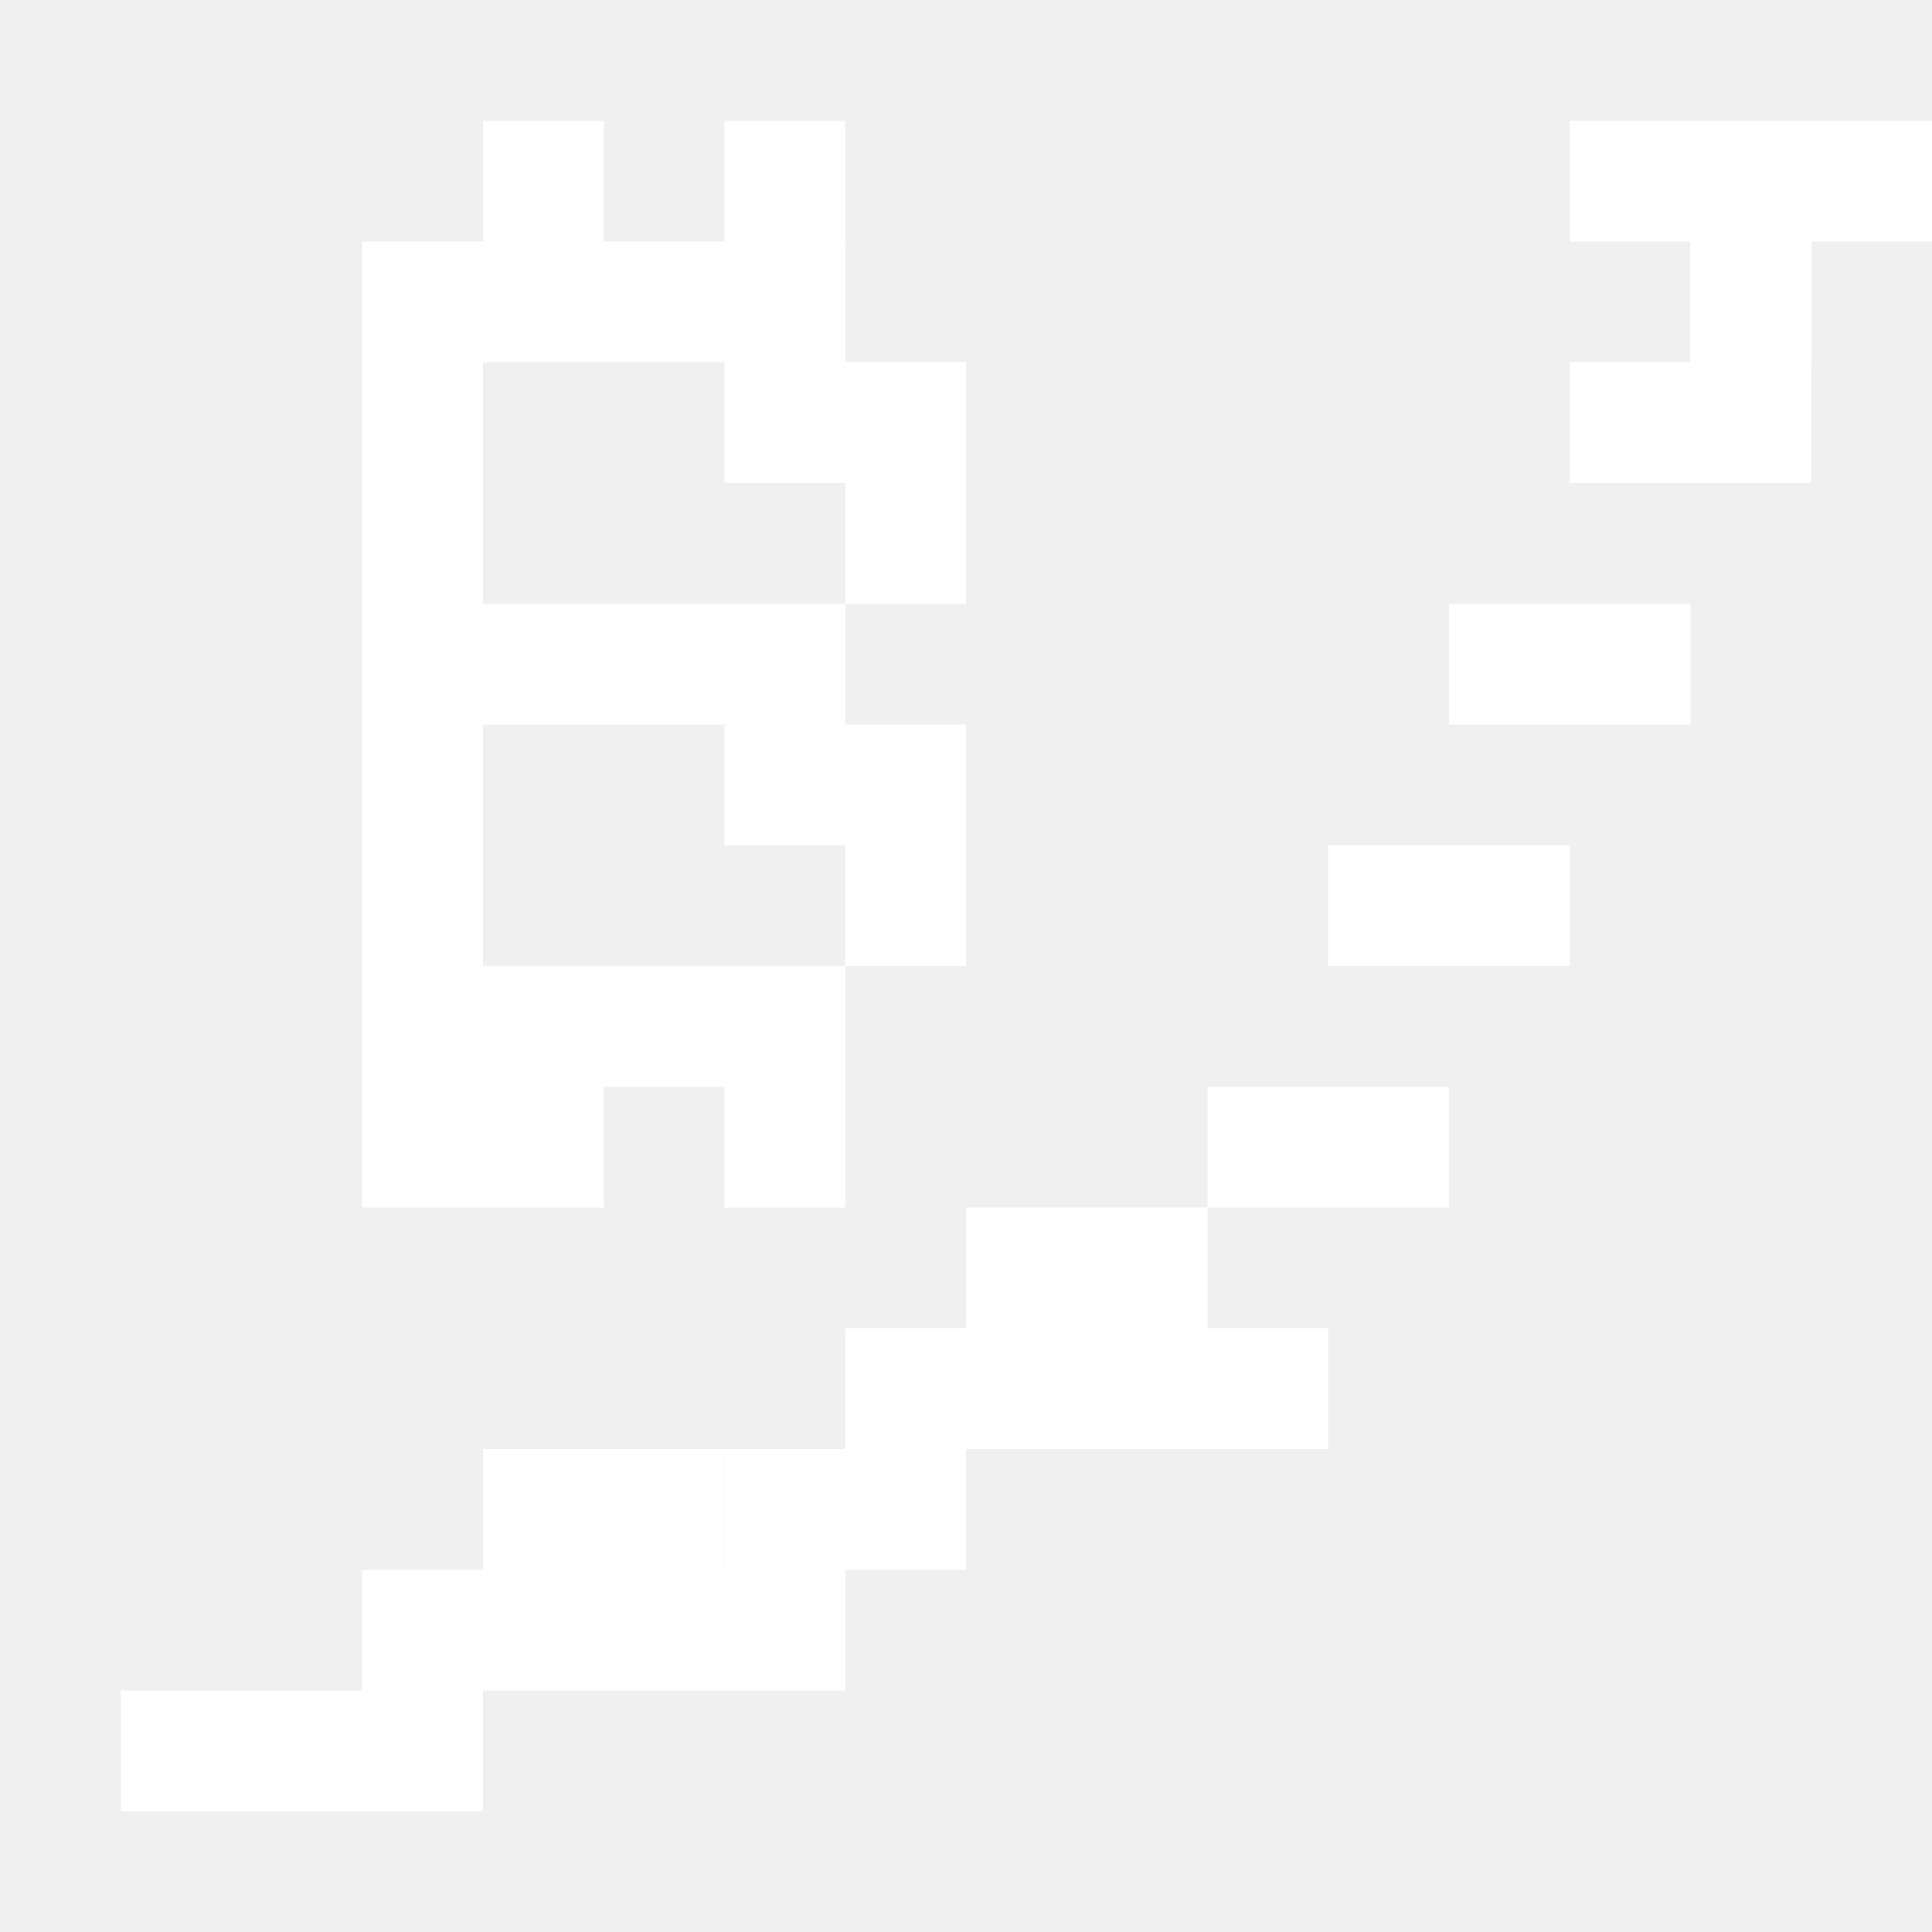
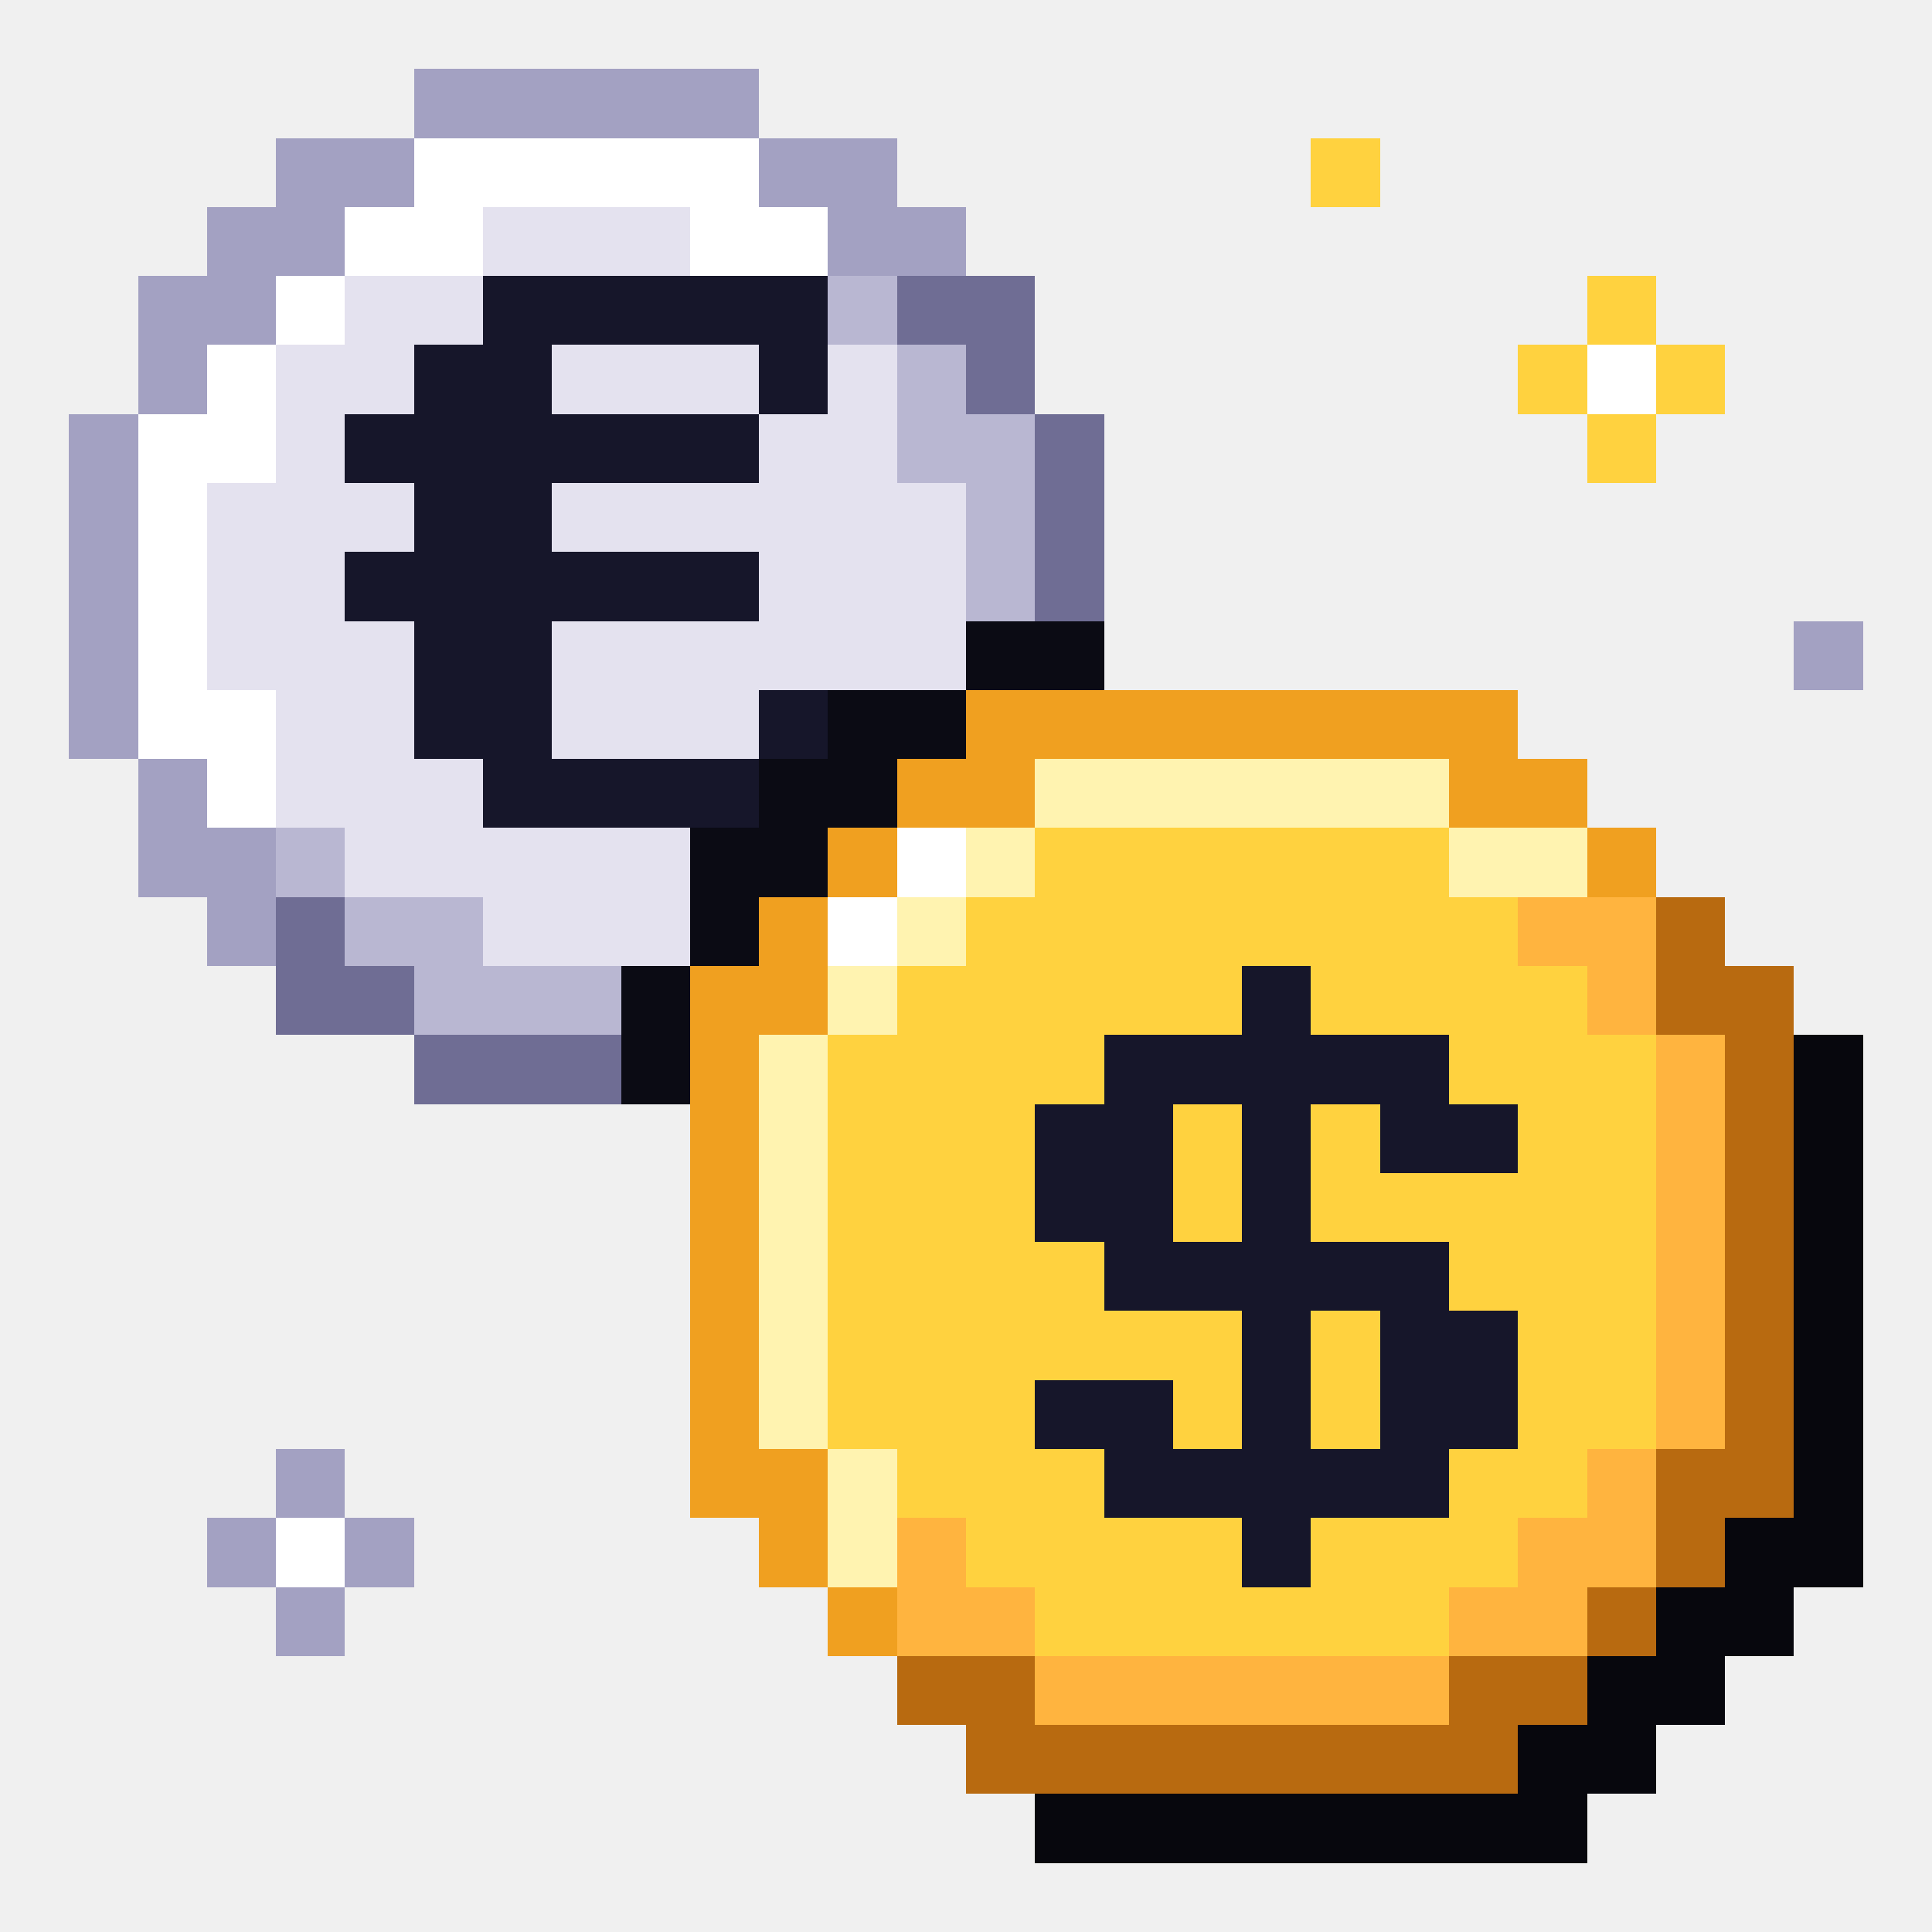
- <svg xmlns="http://www.w3.org/2000/svg" viewBox="0 0 24 24" width="24" height="24" fill="none">
-   <g transform="translate(0 0) scale(0.75)">
-     <g fill="#ffffff">
-       <rect x="8" y="2" width="2" height="2" />
-       <rect x="12" y="2" width="2" height="2" />
-       <rect x="6" y="4" width="2" height="16" />
-       <rect x="8" y="4" width="6" height="2" />
-       <rect x="12" y="6" width="2" height="2" />
-       <rect x="14" y="6" width="2" height="4" />
-       <rect x="8" y="10" width="6" height="2" />
-       <rect x="12" y="12" width="2" height="2" />
-       <rect x="14" y="12" width="2" height="4" />
-       <rect x="8" y="16" width="6" height="2" />
-       <rect x="8" y="18" width="2" height="2" />
-       <rect x="12" y="18" width="2" height="2" />
-     </g>
-     <g fill="#ffffff">
-       <rect x="2" y="28" width="6" height="2" />
-       <rect x="6" y="26" width="4" height="2" />
-       <rect x="8" y="24" width="4" height="2" />
-       <rect x="10" y="26" width="4" height="2" />
-       <rect x="12" y="24" width="4" height="2" />
-       <rect x="14" y="22" width="4" height="2" />
-       <rect x="16" y="20" width="4" height="2" />
-       <rect x="18" y="22" width="4" height="2" />
-       <rect x="20" y="18" width="4" height="2" />
-       <rect x="22" y="14" width="4" height="2" />
-       <rect x="24" y="10" width="4" height="2" />
-       <rect x="26" y="6" width="4" height="2" />
-       <rect x="28" y="4" width="2" height="2" />
-       <rect x="26" y="2" width="2" height="2" />
-       <rect x="28" y="2" width="2" height="2" />
-       <rect x="30" y="2" width="2" height="2" />
-       <rect x="28" y="4" width="2" height="2" />
-     </g>
-   </g>
+ <svg xmlns="http://www.w3.org/2000/svg" viewBox="64 64 896 896" width="24" height="24" shape-rendering="crispEdges">
+   <rect x="256" y="96" width="32" height="32" fill="#a3a1c2" />
+   <rect x="288" y="96" width="32" height="32" fill="#a3a1c2" />
+   <rect x="320" y="96" width="32" height="32" fill="#a3a1c2" />
+   <rect x="352" y="96" width="32" height="32" fill="#a3a1c2" />
+   <rect x="384" y="96" width="32" height="32" fill="#a3a1c2" />
+   <rect x="192" y="128" width="32" height="32" fill="#a3a1c2" />
+   <rect x="224" y="128" width="32" height="32" fill="#a3a1c2" />
+   <rect x="256" y="128" width="32" height="32" fill="#ffffff" />
+   <rect x="288" y="128" width="32" height="32" fill="#ffffff" />
+   <rect x="320" y="128" width="32" height="32" fill="#ffffff" />
+   <rect x="352" y="128" width="32" height="32" fill="#ffffff" />
+   <rect x="384" y="128" width="32" height="32" fill="#ffffff" />
+   <rect x="416" y="128" width="32" height="32" fill="#a3a1c2" />
+   <rect x="448" y="128" width="32" height="32" fill="#a3a1c2" />
+   <rect x="160" y="160" width="32" height="32" fill="#a3a1c2" />
+   <rect x="192" y="160" width="32" height="32" fill="#a3a1c2" />
+   <rect x="224" y="160" width="32" height="32" fill="#ffffff" />
+   <rect x="256" y="160" width="32" height="32" fill="#ffffff" />
+   <rect x="288" y="160" width="32" height="32" fill="#e4e2ef" />
+   <rect x="320" y="160" width="32" height="32" fill="#e4e2ef" />
+   <rect x="352" y="160" width="32" height="32" fill="#e4e2ef" />
+   <rect x="384" y="160" width="32" height="32" fill="#ffffff" />
+   <rect x="416" y="160" width="32" height="32" fill="#ffffff" />
+   <rect x="448" y="160" width="32" height="32" fill="#a3a1c2" />
+   <rect x="480" y="160" width="32" height="32" fill="#a3a1c2" />
+   <rect x="128" y="192" width="32" height="32" fill="#a3a1c2" />
+   <rect x="160" y="192" width="32" height="32" fill="#a3a1c2" />
+   <rect x="192" y="192" width="32" height="32" fill="#ffffff" />
+   <rect x="224" y="192" width="32" height="32" fill="#e4e2ef" />
+   <rect x="256" y="192" width="32" height="32" fill="#e4e2ef" />
+   <rect x="288" y="192" width="32" height="32" fill="#16162a" />
+   <rect x="320" y="192" width="32" height="32" fill="#16162a" />
+   <rect x="352" y="192" width="32" height="32" fill="#16162a" />
+   <rect x="384" y="192" width="32" height="32" fill="#16162a" />
+   <rect x="416" y="192" width="32" height="32" fill="#16162a" />
+   <rect x="448" y="192" width="32" height="32" fill="#b9b7d2" />
+   <rect x="480" y="192" width="32" height="32" fill="#6f6d94" />
+   <rect x="512" y="192" width="32" height="32" fill="#6f6d94" />
+   <rect x="128" y="224" width="32" height="32" fill="#a3a1c2" />
+   <rect x="160" y="224" width="32" height="32" fill="#ffffff" />
+   <rect x="192" y="224" width="32" height="32" fill="#e4e2ef" />
+   <rect x="224" y="224" width="32" height="32" fill="#e4e2ef" />
+   <rect x="256" y="224" width="32" height="32" fill="#16162a" />
+   <rect x="288" y="224" width="32" height="32" fill="#16162a" />
+   <rect x="320" y="224" width="32" height="32" fill="#e4e2ef" />
+   <rect x="352" y="224" width="32" height="32" fill="#e4e2ef" />
+   <rect x="384" y="224" width="32" height="32" fill="#e4e2ef" />
+   <rect x="416" y="224" width="32" height="32" fill="#16162a" />
+   <rect x="448" y="224" width="32" height="32" fill="#e4e2ef" />
+   <rect x="480" y="224" width="32" height="32" fill="#b9b7d2" />
+   <rect x="512" y="224" width="32" height="32" fill="#6f6d94" />
+   <rect x="96" y="256" width="32" height="32" fill="#a3a1c2" />
+   <rect x="128" y="256" width="32" height="32" fill="#ffffff" />
+   <rect x="160" y="256" width="32" height="32" fill="#ffffff" />
+   <rect x="192" y="256" width="32" height="32" fill="#e4e2ef" />
+   <rect x="224" y="256" width="32" height="32" fill="#16162a" />
+   <rect x="256" y="256" width="32" height="32" fill="#16162a" />
+   <rect x="288" y="256" width="32" height="32" fill="#16162a" />
+   <rect x="320" y="256" width="32" height="32" fill="#16162a" />
+   <rect x="352" y="256" width="32" height="32" fill="#16162a" />
+   <rect x="384" y="256" width="32" height="32" fill="#16162a" />
+   <rect x="416" y="256" width="32" height="32" fill="#e4e2ef" />
+   <rect x="448" y="256" width="32" height="32" fill="#e4e2ef" />
+   <rect x="480" y="256" width="32" height="32" fill="#b9b7d2" />
+   <rect x="512" y="256" width="32" height="32" fill="#b9b7d2" />
+   <rect x="544" y="256" width="32" height="32" fill="#6f6d94" />
+   <rect x="96" y="288" width="32" height="32" fill="#a3a1c2" />
+   <rect x="128" y="288" width="32" height="32" fill="#ffffff" />
+   <rect x="160" y="288" width="32" height="32" fill="#e4e2ef" />
+   <rect x="192" y="288" width="32" height="32" fill="#e4e2ef" />
+   <rect x="224" y="288" width="32" height="32" fill="#e4e2ef" />
+   <rect x="256" y="288" width="32" height="32" fill="#16162a" />
+   <rect x="288" y="288" width="32" height="32" fill="#16162a" />
+   <rect x="320" y="288" width="32" height="32" fill="#e4e2ef" />
+   <rect x="352" y="288" width="32" height="32" fill="#e4e2ef" />
+   <rect x="384" y="288" width="32" height="32" fill="#e4e2ef" />
+   <rect x="416" y="288" width="32" height="32" fill="#e4e2ef" />
+   <rect x="448" y="288" width="32" height="32" fill="#e4e2ef" />
+   <rect x="480" y="288" width="32" height="32" fill="#e4e2ef" />
+   <rect x="512" y="288" width="32" height="32" fill="#b9b7d2" />
+   <rect x="544" y="288" width="32" height="32" fill="#6f6d94" />
+   <rect x="96" y="320" width="32" height="32" fill="#a3a1c2" />
+   <rect x="128" y="320" width="32" height="32" fill="#ffffff" />
+   <rect x="160" y="320" width="32" height="32" fill="#e4e2ef" />
+   <rect x="192" y="320" width="32" height="32" fill="#e4e2ef" />
+   <rect x="224" y="320" width="32" height="32" fill="#16162a" />
+   <rect x="256" y="320" width="32" height="32" fill="#16162a" />
+   <rect x="288" y="320" width="32" height="32" fill="#16162a" />
+   <rect x="320" y="320" width="32" height="32" fill="#16162a" />
+   <rect x="352" y="320" width="32" height="32" fill="#16162a" />
+   <rect x="384" y="320" width="32" height="32" fill="#16162a" />
+   <rect x="416" y="320" width="32" height="32" fill="#e4e2ef" />
+   <rect x="448" y="320" width="32" height="32" fill="#e4e2ef" />
+   <rect x="480" y="320" width="32" height="32" fill="#e4e2ef" />
+   <rect x="512" y="320" width="32" height="32" fill="#b9b7d2" />
+   <rect x="544" y="320" width="32" height="32" fill="#6f6d94" />
+   <rect x="96" y="352" width="32" height="32" fill="#a3a1c2" />
+   <rect x="128" y="352" width="32" height="32" fill="#ffffff" />
+   <rect x="160" y="352" width="32" height="32" fill="#e4e2ef" />
+   <rect x="192" y="352" width="32" height="32" fill="#e4e2ef" />
+   <rect x="224" y="352" width="32" height="32" fill="#e4e2ef" />
+   <rect x="256" y="352" width="32" height="32" fill="#16162a" />
+   <rect x="288" y="352" width="32" height="32" fill="#16162a" />
+   <rect x="320" y="352" width="32" height="32" fill="#e4e2ef" />
+   <rect x="352" y="352" width="32" height="32" fill="#e4e2ef" />
+   <rect x="384" y="352" width="32" height="32" fill="#e4e2ef" />
+   <rect x="416" y="352" width="32" height="32" fill="#e4e2ef" />
+   <rect x="448" y="352" width="32" height="32" fill="#e4e2ef" />
+   <rect x="480" y="352" width="32" height="32" fill="#e4e2ef" />
+   <rect x="512" y="352" width="32" height="32" fill="#b9b7d2" />
+   <rect x="544" y="352" width="32" height="32" fill="#6f6d94" />
+   <rect x="96" y="384" width="32" height="32" fill="#a3a1c2" />
+   <rect x="128" y="384" width="32" height="32" fill="#ffffff" />
+   <rect x="160" y="384" width="32" height="32" fill="#ffffff" />
+   <rect x="192" y="384" width="32" height="32" fill="#e4e2ef" />
+   <rect x="224" y="384" width="32" height="32" fill="#e4e2ef" />
+   <rect x="256" y="384" width="32" height="32" fill="#16162a" />
+   <rect x="288" y="384" width="32" height="32" fill="#16162a" />
+   <rect x="320" y="384" width="32" height="32" fill="#e4e2ef" />
+   <rect x="352" y="384" width="32" height="32" fill="#e4e2ef" />
+   <rect x="384" y="384" width="32" height="32" fill="#e4e2ef" />
+   <rect x="416" y="384" width="32" height="32" fill="#16162a" />
+   <rect x="448" y="384" width="32" height="32" fill="#e4e2ef" />
+   <rect x="480" y="384" width="32" height="32" fill="#b9b7d2" />
+   <rect x="512" y="384" width="32" height="32" fill="#b9b7d2" />
+   <rect x="544" y="384" width="32" height="32" fill="#6f6d94" />
+   <rect x="128" y="416" width="32" height="32" fill="#a3a1c2" />
+   <rect x="160" y="416" width="32" height="32" fill="#ffffff" />
+   <rect x="192" y="416" width="32" height="32" fill="#e4e2ef" />
+   <rect x="224" y="416" width="32" height="32" fill="#e4e2ef" />
+   <rect x="256" y="416" width="32" height="32" fill="#e4e2ef" />
+   <rect x="288" y="416" width="32" height="32" fill="#16162a" />
+   <rect x="320" y="416" width="32" height="32" fill="#16162a" />
+   <rect x="352" y="416" width="32" height="32" fill="#16162a" />
+   <rect x="384" y="416" width="32" height="32" fill="#16162a" />
+   <rect x="416" y="416" width="32" height="32" fill="#16162a" />
+   <rect x="448" y="416" width="32" height="32" fill="#e4e2ef" />
+   <rect x="480" y="416" width="32" height="32" fill="#b9b7d2" />
+   <rect x="512" y="416" width="32" height="32" fill="#6f6d94" />
+   <rect x="128" y="448" width="32" height="32" fill="#a3a1c2" />
+   <rect x="160" y="448" width="32" height="32" fill="#a3a1c2" />
+   <rect x="192" y="448" width="32" height="32" fill="#b9b7d2" />
+   <rect x="224" y="448" width="32" height="32" fill="#e4e2ef" />
+   <rect x="256" y="448" width="32" height="32" fill="#e4e2ef" />
+   <rect x="288" y="448" width="32" height="32" fill="#e4e2ef" />
+   <rect x="320" y="448" width="32" height="32" fill="#e4e2ef" />
+   <rect x="352" y="448" width="32" height="32" fill="#e4e2ef" />
+   <rect x="384" y="448" width="32" height="32" fill="#e4e2ef" />
+   <rect x="416" y="448" width="32" height="32" fill="#e4e2ef" />
+   <rect x="448" y="448" width="32" height="32" fill="#b9b7d2" />
+   <rect x="480" y="448" width="32" height="32" fill="#6f6d94" />
+   <rect x="512" y="448" width="32" height="32" fill="#6f6d94" />
+   <rect x="160" y="480" width="32" height="32" fill="#a3a1c2" />
+   <rect x="192" y="480" width="32" height="32" fill="#6f6d94" />
+   <rect x="224" y="480" width="32" height="32" fill="#b9b7d2" />
+   <rect x="256" y="480" width="32" height="32" fill="#b9b7d2" />
+   <rect x="288" y="480" width="32" height="32" fill="#e4e2ef" />
+   <rect x="320" y="480" width="32" height="32" fill="#e4e2ef" />
+   <rect x="352" y="480" width="32" height="32" fill="#e4e2ef" />
+   <rect x="384" y="480" width="32" height="32" fill="#b9b7d2" />
+   <rect x="416" y="480" width="32" height="32" fill="#b9b7d2" />
+   <rect x="448" y="480" width="32" height="32" fill="#6f6d94" />
+   <rect x="480" y="480" width="32" height="32" fill="#6f6d94" />
+   <rect x="192" y="512" width="32" height="32" fill="#6f6d94" />
+   <rect x="224" y="512" width="32" height="32" fill="#6f6d94" />
+   <rect x="256" y="512" width="32" height="32" fill="#b9b7d2" />
+   <rect x="288" y="512" width="32" height="32" fill="#b9b7d2" />
+   <rect x="320" y="512" width="32" height="32" fill="#b9b7d2" />
+   <rect x="352" y="512" width="32" height="32" fill="#b9b7d2" />
+   <rect x="384" y="512" width="32" height="32" fill="#b9b7d2" />
+   <rect x="416" y="512" width="32" height="32" fill="#6f6d94" />
+   <rect x="448" y="512" width="32" height="32" fill="#6f6d94" />
+   <rect x="256" y="544" width="32" height="32" fill="#6f6d94" />
+   <rect x="288" y="544" width="32" height="32" fill="#6f6d94" />
+   <rect x="320" y="544" width="32" height="32" fill="#6f6d94" />
+   <rect x="352" y="544" width="32" height="32" fill="#6f6d94" />
+   <rect x="384" y="544" width="32" height="32" fill="#6f6d94" />
+   <rect x="512" y="352" width="32" height="32" fill="#0b0b14" />
+   <rect x="544" y="352" width="32" height="32" fill="#0b0b14" />
+   <rect x="448" y="384" width="32" height="32" fill="#0b0b14" />
+   <rect x="480" y="384" width="32" height="32" fill="#0b0b14" />
+   <rect x="512" y="384" width="32" height="32" fill="#0b0b14" />
+   <rect x="544" y="384" width="32" height="32" fill="#0b0b14" />
+   <rect x="416" y="416" width="32" height="32" fill="#0b0b14" />
+   <rect x="448" y="416" width="32" height="32" fill="#0b0b14" />
+   <rect x="480" y="416" width="32" height="32" fill="#0b0b14" />
+   <rect x="512" y="416" width="32" height="32" fill="#0b0b14" />
+   <rect x="384" y="448" width="32" height="32" fill="#0b0b14" />
+   <rect x="416" y="448" width="32" height="32" fill="#0b0b14" />
+   <rect x="448" y="448" width="32" height="32" fill="#0b0b14" />
+   <rect x="480" y="448" width="32" height="32" fill="#0b0b14" />
+   <rect x="512" y="448" width="32" height="32" fill="#0b0b14" />
+   <rect x="384" y="480" width="32" height="32" fill="#0b0b14" />
+   <rect x="416" y="480" width="32" height="32" fill="#0b0b14" />
+   <rect x="448" y="480" width="32" height="32" fill="#0b0b14" />
+   <rect x="480" y="480" width="32" height="32" fill="#0b0b14" />
+   <rect x="352" y="512" width="32" height="32" fill="#0b0b14" />
+   <rect x="384" y="512" width="32" height="32" fill="#0b0b14" />
+   <rect x="416" y="512" width="32" height="32" fill="#0b0b14" />
+   <rect x="448" y="512" width="32" height="32" fill="#0b0b14" />
+   <rect x="352" y="544" width="32" height="32" fill="#0b0b14" />
+   <rect x="384" y="544" width="32" height="32" fill="#0b0b14" />
+   <rect x="896" y="544" width="32" height="32" fill="#07070d" />
+   <rect x="896" y="576" width="32" height="32" fill="#07070d" />
+   <rect x="896" y="608" width="32" height="32" fill="#07070d" />
+   <rect x="896" y="640" width="32" height="32" fill="#07070d" />
+   <rect x="896" y="672" width="32" height="32" fill="#07070d" />
+   <rect x="896" y="704" width="32" height="32" fill="#07070d" />
+   <rect x="896" y="736" width="32" height="32" fill="#07070d" />
+   <rect x="864" y="768" width="32" height="32" fill="#07070d" />
+   <rect x="896" y="768" width="32" height="32" fill="#07070d" />
+   <rect x="832" y="800" width="32" height="32" fill="#07070d" />
+   <rect x="864" y="800" width="32" height="32" fill="#07070d" />
+   <rect x="800" y="832" width="32" height="32" fill="#07070d" />
+   <rect x="832" y="832" width="32" height="32" fill="#07070d" />
+   <rect x="768" y="864" width="32" height="32" fill="#07070d" />
+   <rect x="800" y="864" width="32" height="32" fill="#07070d" />
+   <rect x="544" y="896" width="32" height="32" fill="#07070d" />
+   <rect x="576" y="896" width="32" height="32" fill="#07070d" />
+   <rect x="608" y="896" width="32" height="32" fill="#07070d" />
+   <rect x="640" y="896" width="32" height="32" fill="#07070d" />
+   <rect x="672" y="896" width="32" height="32" fill="#07070d" />
+   <rect x="704" y="896" width="32" height="32" fill="#07070d" />
+   <rect x="736" y="896" width="32" height="32" fill="#07070d" />
+   <rect x="768" y="896" width="32" height="32" fill="#07070d" />
+   <rect x="512" y="384" width="32" height="32" fill="#f0a020" />
+   <rect x="544" y="384" width="32" height="32" fill="#f0a020" />
+   <rect x="576" y="384" width="32" height="32" fill="#f0a020" />
+   <rect x="608" y="384" width="32" height="32" fill="#f0a020" />
+   <rect x="640" y="384" width="32" height="32" fill="#f0a020" />
+   <rect x="672" y="384" width="32" height="32" fill="#f0a020" />
+   <rect x="704" y="384" width="32" height="32" fill="#f0a020" />
+   <rect x="736" y="384" width="32" height="32" fill="#f0a020" />
+   <rect x="480" y="416" width="32" height="32" fill="#f0a020" />
+   <rect x="512" y="416" width="32" height="32" fill="#f0a020" />
+   <rect x="544" y="416" width="32" height="32" fill="#fff3b0" />
+   <rect x="576" y="416" width="32" height="32" fill="#fff3b0" />
+   <rect x="608" y="416" width="32" height="32" fill="#fff3b0" />
+   <rect x="640" y="416" width="32" height="32" fill="#fff3b0" />
+   <rect x="672" y="416" width="32" height="32" fill="#fff3b0" />
+   <rect x="704" y="416" width="32" height="32" fill="#fff3b0" />
+   <rect x="736" y="416" width="32" height="32" fill="#f0a020" />
+   <rect x="768" y="416" width="32" height="32" fill="#f0a020" />
+   <rect x="448" y="448" width="32" height="32" fill="#f0a020" />
+   <rect x="480" y="448" width="32" height="32" fill="#fff3b0" />
+   <rect x="512" y="448" width="32" height="32" fill="#fff3b0" />
+   <rect x="544" y="448" width="32" height="32" fill="#ffd23f" />
+   <rect x="576" y="448" width="32" height="32" fill="#ffd23f" />
+   <rect x="608" y="448" width="32" height="32" fill="#ffd23f" />
+   <rect x="640" y="448" width="32" height="32" fill="#ffd23f" />
+   <rect x="672" y="448" width="32" height="32" fill="#ffd23f" />
+   <rect x="704" y="448" width="32" height="32" fill="#ffd23f" />
+   <rect x="736" y="448" width="32" height="32" fill="#fff3b0" />
+   <rect x="768" y="448" width="32" height="32" fill="#fff3b0" />
+   <rect x="800" y="448" width="32" height="32" fill="#f0a020" />
+   <rect x="416" y="480" width="32" height="32" fill="#f0a020" />
+   <rect x="448" y="480" width="32" height="32" fill="#fff3b0" />
+   <rect x="480" y="480" width="32" height="32" fill="#fff3b0" />
+   <rect x="512" y="480" width="32" height="32" fill="#ffd23f" />
+   <rect x="544" y="480" width="32" height="32" fill="#ffd23f" />
+   <rect x="576" y="480" width="32" height="32" fill="#ffd23f" />
+   <rect x="608" y="480" width="32" height="32" fill="#ffd23f" />
+   <rect x="640" y="480" width="32" height="32" fill="#ffd23f" />
+   <rect x="672" y="480" width="32" height="32" fill="#ffd23f" />
+   <rect x="704" y="480" width="32" height="32" fill="#ffd23f" />
+   <rect x="736" y="480" width="32" height="32" fill="#ffd23f" />
+   <rect x="768" y="480" width="32" height="32" fill="#ffb43f" />
+   <rect x="800" y="480" width="32" height="32" fill="#ffb43f" />
+   <rect x="832" y="480" width="32" height="32" fill="#b86a10" />
+   <rect x="384" y="512" width="32" height="32" fill="#f0a020" />
+   <rect x="416" y="512" width="32" height="32" fill="#f0a020" />
+   <rect x="448" y="512" width="32" height="32" fill="#fff3b0" />
+   <rect x="480" y="512" width="32" height="32" fill="#ffd23f" />
+   <rect x="512" y="512" width="32" height="32" fill="#ffd23f" />
+   <rect x="544" y="512" width="32" height="32" fill="#ffd23f" />
+   <rect x="576" y="512" width="32" height="32" fill="#ffd23f" />
+   <rect x="608" y="512" width="32" height="32" fill="#ffd23f" />
+   <rect x="640" y="512" width="32" height="32" fill="#16162a" />
+   <rect x="672" y="512" width="32" height="32" fill="#ffd23f" />
+   <rect x="704" y="512" width="32" height="32" fill="#ffd23f" />
+   <rect x="736" y="512" width="32" height="32" fill="#ffd23f" />
+   <rect x="768" y="512" width="32" height="32" fill="#ffd23f" />
+   <rect x="800" y="512" width="32" height="32" fill="#ffb43f" />
+   <rect x="832" y="512" width="32" height="32" fill="#b86a10" />
+   <rect x="864" y="512" width="32" height="32" fill="#b86a10" />
+   <rect x="384" y="544" width="32" height="32" fill="#f0a020" />
+   <rect x="416" y="544" width="32" height="32" fill="#fff3b0" />
+   <rect x="448" y="544" width="32" height="32" fill="#ffd23f" />
+   <rect x="480" y="544" width="32" height="32" fill="#ffd23f" />
+   <rect x="512" y="544" width="32" height="32" fill="#ffd23f" />
+   <rect x="544" y="544" width="32" height="32" fill="#ffd23f" />
+   <rect x="576" y="544" width="32" height="32" fill="#16162a" />
+   <rect x="608" y="544" width="32" height="32" fill="#16162a" />
+   <rect x="640" y="544" width="32" height="32" fill="#16162a" />
+   <rect x="672" y="544" width="32" height="32" fill="#16162a" />
+   <rect x="704" y="544" width="32" height="32" fill="#16162a" />
+   <rect x="736" y="544" width="32" height="32" fill="#ffd23f" />
+   <rect x="768" y="544" width="32" height="32" fill="#ffd23f" />
+   <rect x="800" y="544" width="32" height="32" fill="#ffd23f" />
+   <rect x="832" y="544" width="32" height="32" fill="#ffb43f" />
+   <rect x="864" y="544" width="32" height="32" fill="#b86a10" />
+   <rect x="384" y="576" width="32" height="32" fill="#f0a020" />
+   <rect x="416" y="576" width="32" height="32" fill="#fff3b0" />
+   <rect x="448" y="576" width="32" height="32" fill="#ffd23f" />
+   <rect x="480" y="576" width="32" height="32" fill="#ffd23f" />
+   <rect x="512" y="576" width="32" height="32" fill="#ffd23f" />
+   <rect x="544" y="576" width="32" height="32" fill="#16162a" />
+   <rect x="576" y="576" width="32" height="32" fill="#16162a" />
+   <rect x="608" y="576" width="32" height="32" fill="#ffd23f" />
+   <rect x="640" y="576" width="32" height="32" fill="#16162a" />
+   <rect x="672" y="576" width="32" height="32" fill="#ffd23f" />
+   <rect x="704" y="576" width="32" height="32" fill="#16162a" />
+   <rect x="736" y="576" width="32" height="32" fill="#16162a" />
+   <rect x="768" y="576" width="32" height="32" fill="#ffd23f" />
+   <rect x="800" y="576" width="32" height="32" fill="#ffd23f" />
+   <rect x="832" y="576" width="32" height="32" fill="#ffb43f" />
+   <rect x="864" y="576" width="32" height="32" fill="#b86a10" />
+   <rect x="384" y="608" width="32" height="32" fill="#f0a020" />
+   <rect x="416" y="608" width="32" height="32" fill="#fff3b0" />
+   <rect x="448" y="608" width="32" height="32" fill="#ffd23f" />
+   <rect x="480" y="608" width="32" height="32" fill="#ffd23f" />
+   <rect x="512" y="608" width="32" height="32" fill="#ffd23f" />
+   <rect x="544" y="608" width="32" height="32" fill="#16162a" />
+   <rect x="576" y="608" width="32" height="32" fill="#16162a" />
+   <rect x="608" y="608" width="32" height="32" fill="#ffd23f" />
+   <rect x="640" y="608" width="32" height="32" fill="#16162a" />
+   <rect x="672" y="608" width="32" height="32" fill="#ffd23f" />
+   <rect x="704" y="608" width="32" height="32" fill="#ffd23f" />
+   <rect x="736" y="608" width="32" height="32" fill="#ffd23f" />
+   <rect x="768" y="608" width="32" height="32" fill="#ffd23f" />
+   <rect x="800" y="608" width="32" height="32" fill="#ffd23f" />
+   <rect x="832" y="608" width="32" height="32" fill="#ffb43f" />
+   <rect x="864" y="608" width="32" height="32" fill="#b86a10" />
+   <rect x="384" y="640" width="32" height="32" fill="#f0a020" />
+   <rect x="416" y="640" width="32" height="32" fill="#fff3b0" />
+   <rect x="448" y="640" width="32" height="32" fill="#ffd23f" />
+   <rect x="480" y="640" width="32" height="32" fill="#ffd23f" />
+   <rect x="512" y="640" width="32" height="32" fill="#ffd23f" />
+   <rect x="544" y="640" width="32" height="32" fill="#ffd23f" />
+   <rect x="576" y="640" width="32" height="32" fill="#16162a" />
+   <rect x="608" y="640" width="32" height="32" fill="#16162a" />
+   <rect x="640" y="640" width="32" height="32" fill="#16162a" />
+   <rect x="672" y="640" width="32" height="32" fill="#16162a" />
+   <rect x="704" y="640" width="32" height="32" fill="#16162a" />
+   <rect x="736" y="640" width="32" height="32" fill="#ffd23f" />
+   <rect x="768" y="640" width="32" height="32" fill="#ffd23f" />
+   <rect x="800" y="640" width="32" height="32" fill="#ffd23f" />
+   <rect x="832" y="640" width="32" height="32" fill="#ffb43f" />
+   <rect x="864" y="640" width="32" height="32" fill="#b86a10" />
+   <rect x="384" y="672" width="32" height="32" fill="#f0a020" />
+   <rect x="416" y="672" width="32" height="32" fill="#fff3b0" />
+   <rect x="448" y="672" width="32" height="32" fill="#ffd23f" />
+   <rect x="480" y="672" width="32" height="32" fill="#ffd23f" />
+   <rect x="512" y="672" width="32" height="32" fill="#ffd23f" />
+   <rect x="544" y="672" width="32" height="32" fill="#ffd23f" />
+   <rect x="576" y="672" width="32" height="32" fill="#ffd23f" />
+   <rect x="608" y="672" width="32" height="32" fill="#ffd23f" />
+   <rect x="640" y="672" width="32" height="32" fill="#16162a" />
+   <rect x="672" y="672" width="32" height="32" fill="#ffd23f" />
+   <rect x="704" y="672" width="32" height="32" fill="#16162a" />
+   <rect x="736" y="672" width="32" height="32" fill="#16162a" />
+   <rect x="768" y="672" width="32" height="32" fill="#ffd23f" />
+   <rect x="800" y="672" width="32" height="32" fill="#ffd23f" />
+   <rect x="832" y="672" width="32" height="32" fill="#ffb43f" />
+   <rect x="864" y="672" width="32" height="32" fill="#b86a10" />
+   <rect x="384" y="704" width="32" height="32" fill="#f0a020" />
+   <rect x="416" y="704" width="32" height="32" fill="#fff3b0" />
+   <rect x="448" y="704" width="32" height="32" fill="#ffd23f" />
+   <rect x="480" y="704" width="32" height="32" fill="#ffd23f" />
+   <rect x="512" y="704" width="32" height="32" fill="#ffd23f" />
+   <rect x="544" y="704" width="32" height="32" fill="#16162a" />
+   <rect x="576" y="704" width="32" height="32" fill="#16162a" />
+   <rect x="608" y="704" width="32" height="32" fill="#ffd23f" />
+   <rect x="640" y="704" width="32" height="32" fill="#16162a" />
+   <rect x="672" y="704" width="32" height="32" fill="#ffd23f" />
+   <rect x="704" y="704" width="32" height="32" fill="#16162a" />
+   <rect x="736" y="704" width="32" height="32" fill="#16162a" />
+   <rect x="768" y="704" width="32" height="32" fill="#ffd23f" />
+   <rect x="800" y="704" width="32" height="32" fill="#ffd23f" />
+   <rect x="832" y="704" width="32" height="32" fill="#ffb43f" />
+   <rect x="864" y="704" width="32" height="32" fill="#b86a10" />
+   <rect x="384" y="736" width="32" height="32" fill="#f0a020" />
+   <rect x="416" y="736" width="32" height="32" fill="#f0a020" />
+   <rect x="448" y="736" width="32" height="32" fill="#fff3b0" />
+   <rect x="480" y="736" width="32" height="32" fill="#ffd23f" />
+   <rect x="512" y="736" width="32" height="32" fill="#ffd23f" />
+   <rect x="544" y="736" width="32" height="32" fill="#ffd23f" />
+   <rect x="576" y="736" width="32" height="32" fill="#16162a" />
+   <rect x="608" y="736" width="32" height="32" fill="#16162a" />
+   <rect x="640" y="736" width="32" height="32" fill="#16162a" />
+   <rect x="672" y="736" width="32" height="32" fill="#16162a" />
+   <rect x="704" y="736" width="32" height="32" fill="#16162a" />
+   <rect x="736" y="736" width="32" height="32" fill="#ffd23f" />
+   <rect x="768" y="736" width="32" height="32" fill="#ffd23f" />
+   <rect x="800" y="736" width="32" height="32" fill="#ffb43f" />
+   <rect x="832" y="736" width="32" height="32" fill="#b86a10" />
+   <rect x="864" y="736" width="32" height="32" fill="#b86a10" />
+   <rect x="416" y="768" width="32" height="32" fill="#f0a020" />
+   <rect x="448" y="768" width="32" height="32" fill="#fff3b0" />
+   <rect x="480" y="768" width="32" height="32" fill="#ffb43f" />
+   <rect x="512" y="768" width="32" height="32" fill="#ffd23f" />
+   <rect x="544" y="768" width="32" height="32" fill="#ffd23f" />
+   <rect x="576" y="768" width="32" height="32" fill="#ffd23f" />
+   <rect x="608" y="768" width="32" height="32" fill="#ffd23f" />
+   <rect x="640" y="768" width="32" height="32" fill="#16162a" />
+   <rect x="672" y="768" width="32" height="32" fill="#ffd23f" />
+   <rect x="704" y="768" width="32" height="32" fill="#ffd23f" />
+   <rect x="736" y="768" width="32" height="32" fill="#ffd23f" />
+   <rect x="768" y="768" width="32" height="32" fill="#ffb43f" />
+   <rect x="800" y="768" width="32" height="32" fill="#ffb43f" />
+   <rect x="832" y="768" width="32" height="32" fill="#b86a10" />
+   <rect x="448" y="800" width="32" height="32" fill="#f0a020" />
+   <rect x="480" y="800" width="32" height="32" fill="#ffb43f" />
+   <rect x="512" y="800" width="32" height="32" fill="#ffb43f" />
+   <rect x="544" y="800" width="32" height="32" fill="#ffd23f" />
+   <rect x="576" y="800" width="32" height="32" fill="#ffd23f" />
+   <rect x="608" y="800" width="32" height="32" fill="#ffd23f" />
+   <rect x="640" y="800" width="32" height="32" fill="#ffd23f" />
+   <rect x="672" y="800" width="32" height="32" fill="#ffd23f" />
+   <rect x="704" y="800" width="32" height="32" fill="#ffd23f" />
+   <rect x="736" y="800" width="32" height="32" fill="#ffb43f" />
+   <rect x="768" y="800" width="32" height="32" fill="#ffb43f" />
+   <rect x="800" y="800" width="32" height="32" fill="#b86a10" />
+   <rect x="480" y="832" width="32" height="32" fill="#b86a10" />
+   <rect x="512" y="832" width="32" height="32" fill="#b86a10" />
+   <rect x="544" y="832" width="32" height="32" fill="#ffb43f" />
+   <rect x="576" y="832" width="32" height="32" fill="#ffb43f" />
+   <rect x="608" y="832" width="32" height="32" fill="#ffb43f" />
+   <rect x="640" y="832" width="32" height="32" fill="#ffb43f" />
+   <rect x="672" y="832" width="32" height="32" fill="#ffb43f" />
+   <rect x="704" y="832" width="32" height="32" fill="#ffb43f" />
+   <rect x="736" y="832" width="32" height="32" fill="#b86a10" />
+   <rect x="768" y="832" width="32" height="32" fill="#b86a10" />
+   <rect x="512" y="864" width="32" height="32" fill="#b86a10" />
+   <rect x="544" y="864" width="32" height="32" fill="#b86a10" />
+   <rect x="576" y="864" width="32" height="32" fill="#b86a10" />
+   <rect x="608" y="864" width="32" height="32" fill="#b86a10" />
+   <rect x="640" y="864" width="32" height="32" fill="#b86a10" />
+   <rect x="672" y="864" width="32" height="32" fill="#b86a10" />
+   <rect x="704" y="864" width="32" height="32" fill="#b86a10" />
+   <rect x="736" y="864" width="32" height="32" fill="#b86a10" />
+   <rect x="480" y="448" width="32" height="32" fill="#ffffff" />
+   <rect x="448" y="480" width="32" height="32" fill="#ffffff" />
+   <rect x="192" y="192" width="32" height="32" fill="#ffffff" />
+   <rect x="800" y="192" width="32" height="32" fill="#ffd23f" />
+   <rect x="768" y="224" width="32" height="32" fill="#ffd23f" />
+   <rect x="800" y="224" width="32" height="32" fill="#ffffff" />
+   <rect x="832" y="224" width="32" height="32" fill="#ffd23f" />
+   <rect x="800" y="256" width="32" height="32" fill="#ffd23f" />
+   <rect x="672" y="128" width="32" height="32" fill="#ffd23f" />
+   <rect x="896" y="352" width="32" height="32" fill="#a3a1c2" />
+   <rect x="192" y="736" width="32" height="32" fill="#a3a1c2" />
+   <rect x="160" y="768" width="32" height="32" fill="#a3a1c2" />
+   <rect x="192" y="768" width="32" height="32" fill="#ffffff" />
+   <rect x="224" y="768" width="32" height="32" fill="#a3a1c2" />
+   <rect x="192" y="800" width="32" height="32" fill="#a3a1c2" />
</svg>
